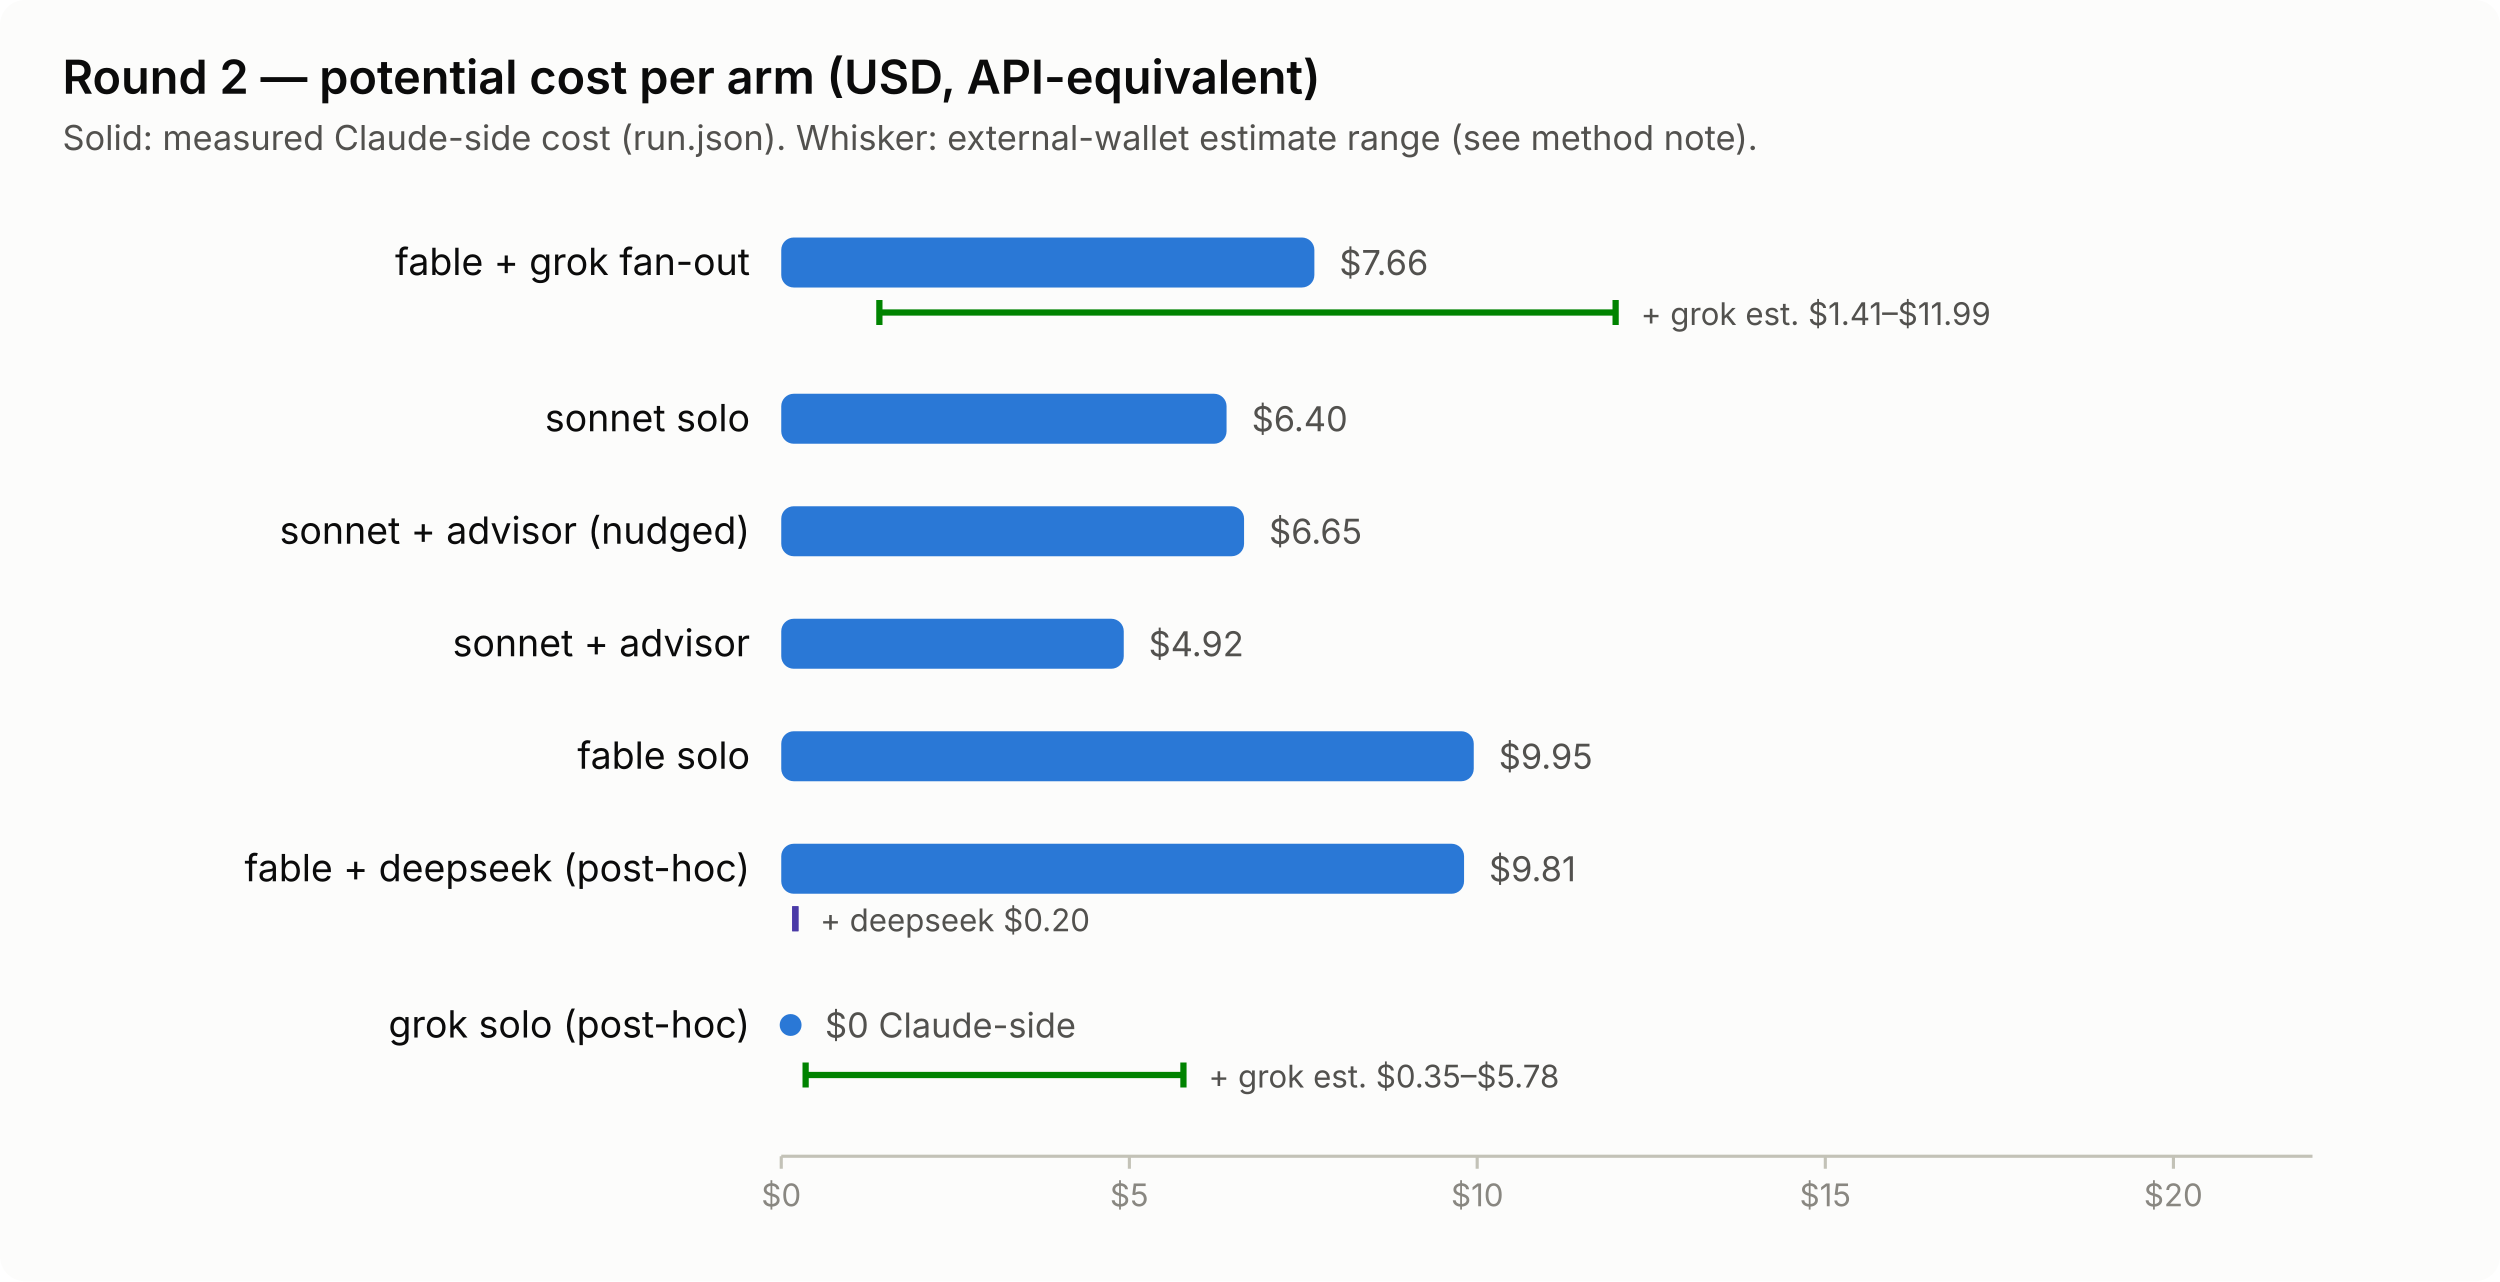
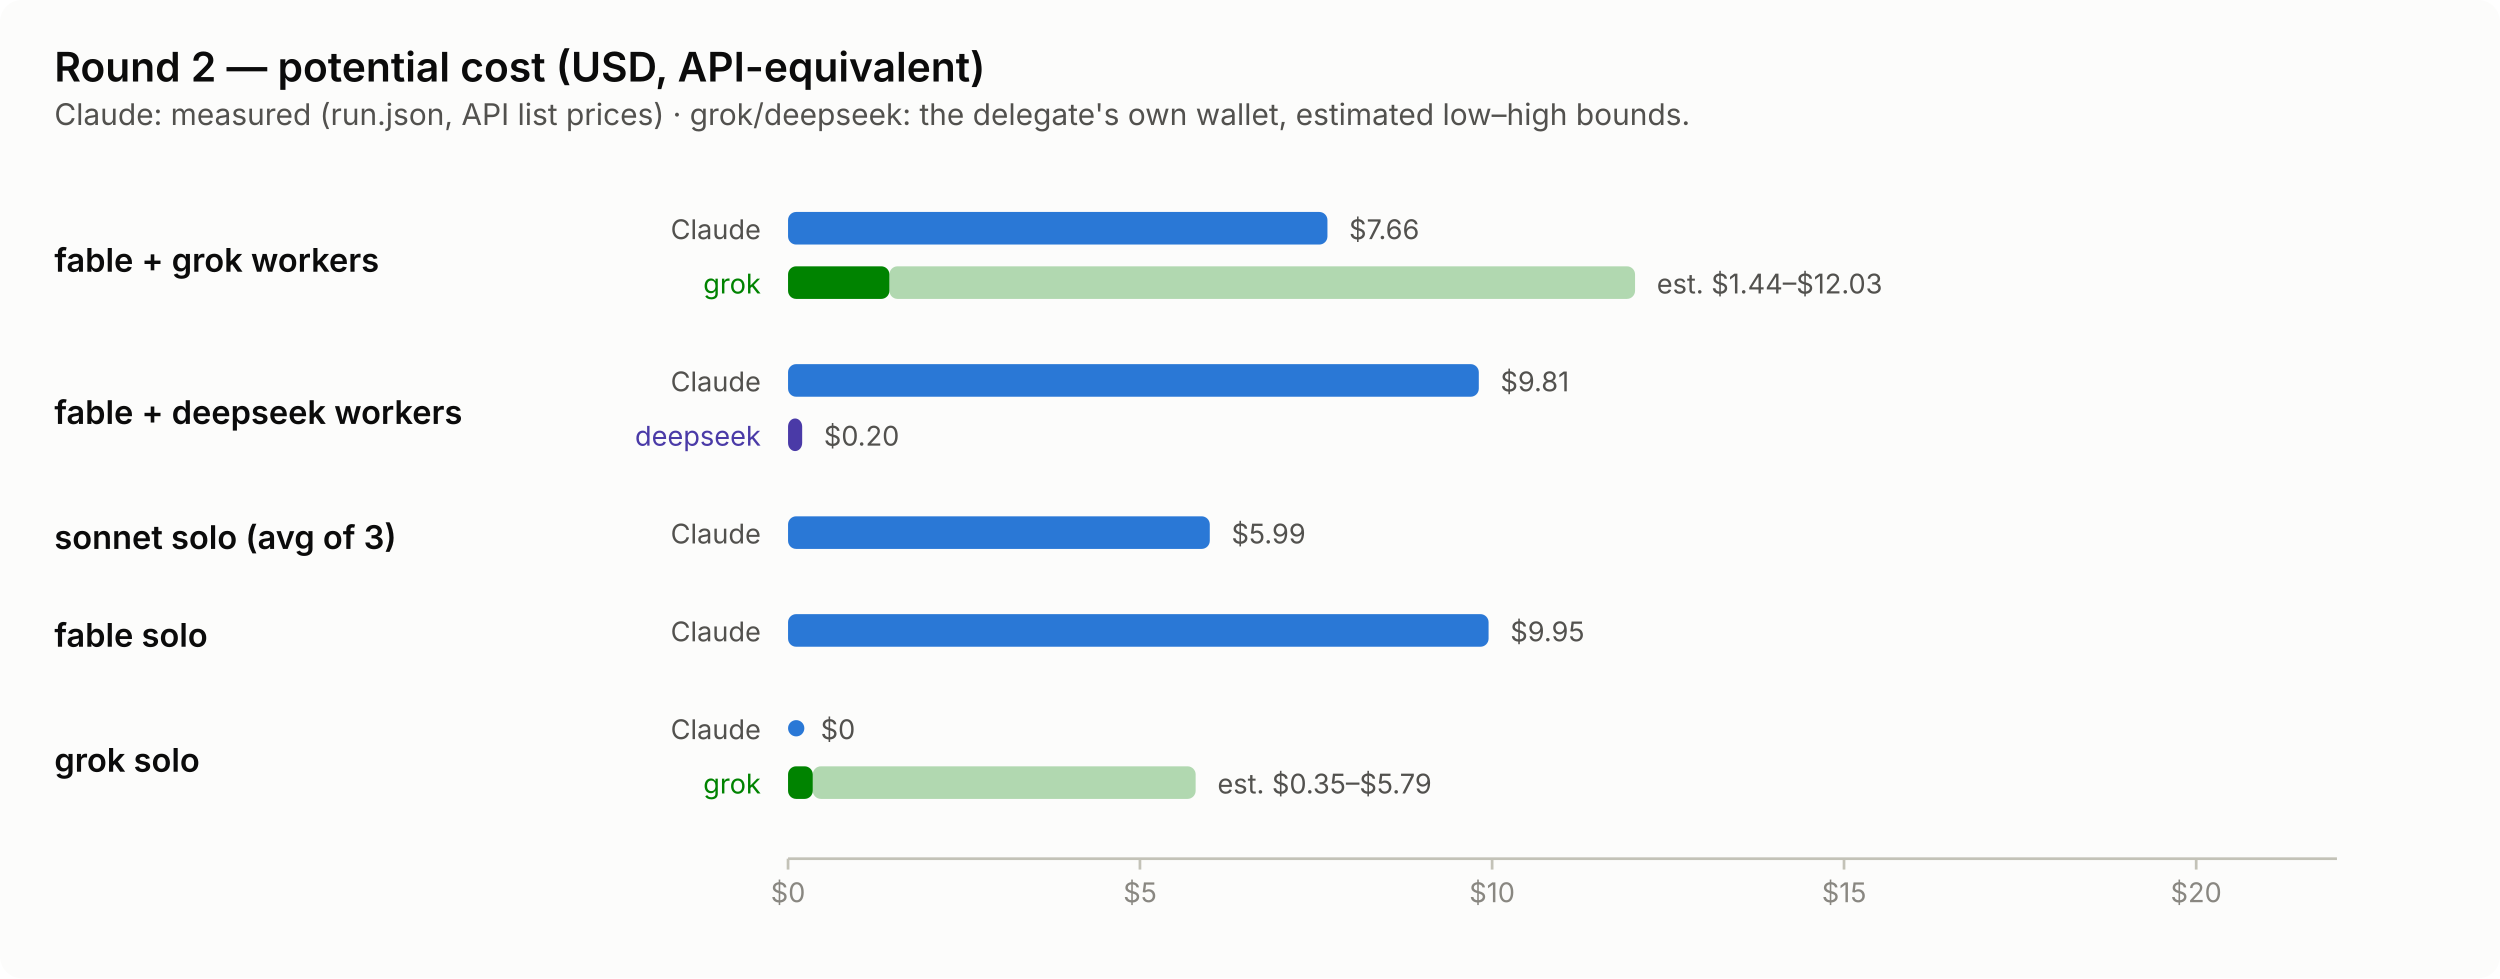
- <svg xmlns="http://www.w3.org/2000/svg" viewBox="0 0 800 410" width="800" height="410" role="img" aria-label="Round 2 potential cost per arm">
-   <rect width="800" height="410" rx="8" fill="#fcfcfb" />
-   <text x="20" y="30" font-size="15" fill="#0b0b0b" text-anchor="start" font-weight="600" font-family="system-ui,-apple-system,Segoe UI,sans-serif">Round 2 — potential cost per arm (USD, API-equivalent)</text>
-   <text x="20" y="48" font-size="11" fill="#52514e" text-anchor="start" font-weight="normal" font-family="system-ui,-apple-system,Segoe UI,sans-serif">Solid: measured Claude-side cost (run.json). Whisker: external-wallet estimate range (see method note).</text>
-   <text x="240" y="88" font-size="12" fill="#0b0b0b" text-anchor="end" font-weight="normal" font-family="system-ui,-apple-system,Segoe UI,sans-serif">fable + grok fan-out</text>
-   <rect x="250" y="76" width="170.6" height="16" rx="4" fill="#2a78d6" />
-   <text x="428.609" y="88" font-size="11" fill="#52514e" text-anchor="start" font-weight="normal" font-family="system-ui,-apple-system,Segoe UI,sans-serif">$7.66</text>
-   <line x1="281.4" y1="100" x2="517.0" y2="100" stroke="#008300" stroke-width="2" />
-   <line x1="281.4" y1="96" x2="281.4" y2="104" stroke="#008300" stroke-width="2" />
-   <line x1="517.0" y1="96" x2="517.0" y2="104" stroke="#008300" stroke-width="2" />
-   <text x="525.05" y="104" font-size="10" fill="#52514e" text-anchor="start" font-weight="normal" font-family="system-ui,-apple-system,Segoe UI,sans-serif">+ grok est. $1.41–$11.99</text>
-   <text x="240" y="138" font-size="12" fill="#0b0b0b" text-anchor="end" font-weight="normal" font-family="system-ui,-apple-system,Segoe UI,sans-serif">sonnet solo</text>
-   <rect x="250" y="126" width="142.5" height="16" rx="4" fill="#2a78d6" />
-   <text x="400.545" y="138" font-size="11" fill="#52514e" text-anchor="start" font-weight="normal" font-family="system-ui,-apple-system,Segoe UI,sans-serif">$6.40</text>
-   <text x="240" y="174" font-size="12" fill="#0b0b0b" text-anchor="end" font-weight="normal" font-family="system-ui,-apple-system,Segoe UI,sans-serif">sonnet + advisor (nudged)</text>
-   <rect x="250" y="162" width="148.1" height="16" rx="4" fill="#2a78d6" />
-   <text x="406.114" y="174" font-size="11" fill="#52514e" text-anchor="start" font-weight="normal" font-family="system-ui,-apple-system,Segoe UI,sans-serif">$6.65</text>
-   <text x="240" y="210" font-size="12" fill="#0b0b0b" text-anchor="end" font-weight="normal" font-family="system-ui,-apple-system,Segoe UI,sans-serif">sonnet + advisor</text>
-   <rect x="250" y="198" width="109.6" height="16" rx="4" fill="#2a78d6" />
-   <text x="367.582" y="210" font-size="11" fill="#52514e" text-anchor="start" font-weight="normal" font-family="system-ui,-apple-system,Segoe UI,sans-serif">$4.92</text>
-   <text x="240" y="246" font-size="12" fill="#0b0b0b" text-anchor="end" font-weight="normal" font-family="system-ui,-apple-system,Segoe UI,sans-serif">fable solo</text>
-   <rect x="250" y="234" width="221.6" height="16" rx="4" fill="#2a78d6" />
-   <text x="479.614" y="246" font-size="11" fill="#52514e" text-anchor="start" font-weight="normal" font-family="system-ui,-apple-system,Segoe UI,sans-serif">$9.95</text>
-   <text x="240" y="282" font-size="12" fill="#0b0b0b" text-anchor="end" font-weight="normal" font-family="system-ui,-apple-system,Segoe UI,sans-serif">fable + deepseek (post-hoc)</text>
-   <rect x="250" y="270" width="218.5" height="16" rx="4" fill="#2a78d6" />
-   <text x="476.495" y="282" font-size="11" fill="#52514e" text-anchor="start" font-weight="normal" font-family="system-ui,-apple-system,Segoe UI,sans-serif">$9.81</text>
-   <line x1="254.5" y1="294" x2="254.5" y2="294" stroke="#4a3aa7" stroke-width="2" />
-   <line x1="254.5" y1="290" x2="254.5" y2="298" stroke="#4a3aa7" stroke-width="2" />
-   <line x1="254.5" y1="290" x2="254.5" y2="298" stroke="#4a3aa7" stroke-width="2" />
-   <text x="262.455" y="298" font-size="10" fill="#52514e" text-anchor="start" font-weight="normal" font-family="system-ui,-apple-system,Segoe UI,sans-serif">+ deepseek $0.20</text>
-   <text x="240" y="332" font-size="12" fill="#0b0b0b" text-anchor="end" font-weight="normal" font-family="system-ui,-apple-system,Segoe UI,sans-serif">grok solo (post-hoc)</text>
-   <circle cx="253" cy="328" r="3.5" fill="#2a78d6" />
-   <text x="264" y="332" font-size="11" fill="#52514e" text-anchor="start" font-weight="normal" font-family="system-ui,-apple-system,Segoe UI,sans-serif">$0 Claude-side</text>
-   <line x1="257.8" y1="344" x2="378.7" y2="344" stroke="#008300" stroke-width="2" />
-   <line x1="257.8" y1="340" x2="257.8" y2="348" stroke="#008300" stroke-width="2" />
-   <line x1="378.7" y1="340" x2="378.7" y2="348" stroke="#008300" stroke-width="2" />
-   <text x="386.736" y="348" font-size="10" fill="#52514e" text-anchor="start" font-weight="normal" font-family="system-ui,-apple-system,Segoe UI,sans-serif">+ grok est. $0.35–$5.78</text>
-   <line x1="250" y1="370" x2="740" y2="370" stroke="#c3c2b7" />
-   <line x1="250.0" y1="370" x2="250.0" y2="374" stroke="#c3c2b7" />
-   <text x="250.0" y="386" font-size="10" fill="#898781" text-anchor="middle" font-weight="normal" font-family="system-ui,-apple-system,Segoe UI,sans-serif">$0</text>
-   <line x1="361.4" y1="370" x2="361.4" y2="374" stroke="#c3c2b7" />
-   <text x="361.364" y="386" font-size="10" fill="#898781" text-anchor="middle" font-weight="normal" font-family="system-ui,-apple-system,Segoe UI,sans-serif">$5</text>
-   <line x1="472.7" y1="370" x2="472.7" y2="374" stroke="#c3c2b7" />
-   <text x="472.727" y="386" font-size="10" fill="#898781" text-anchor="middle" font-weight="normal" font-family="system-ui,-apple-system,Segoe UI,sans-serif">$10</text>
-   <line x1="584.1" y1="370" x2="584.1" y2="374" stroke="#c3c2b7" />
-   <text x="584.091" y="386" font-size="10" fill="#898781" text-anchor="middle" font-weight="normal" font-family="system-ui,-apple-system,Segoe UI,sans-serif">$15</text>
-   <line x1="695.5" y1="370" x2="695.5" y2="374" stroke="#c3c2b7" />
-   <text x="695.455" y="386" font-size="10" fill="#898781" text-anchor="middle" font-weight="normal" font-family="system-ui,-apple-system,Segoe UI,sans-serif">$20</text>
+ <svg xmlns="http://www.w3.org/2000/svg" viewBox="0 0 920 360" width="920" height="360" role="img" aria-label="Round 2 potential cost per configuration">
+   <rect width="920" height="360" rx="8" fill="#fcfcfb" />
+   <text x="20" y="30" font-size="15" fill="#0b0b0b" text-anchor="start" font-weight="600" font-family="system-ui,-apple-system,Segoe UI,sans-serif">Round 2 — potential cost (USD, API-equivalent)</text>
+   <text x="20" y="46" font-size="11" fill="#52514e" text-anchor="start" font-weight="normal" font-family="system-ui,-apple-system,Segoe UI,sans-serif">Claude: measured (run.json, API list prices) · grok/deepseek: the delegate's own wallet, estimated low–high bounds.</text>
+   <text x="20" y="100.0" font-size="12" fill="#0b0b0b" text-anchor="start" font-weight="600" font-family="system-ui,-apple-system,Segoe UI,sans-serif">fable + grok workers</text>
+   <text x="280" y="88" font-size="10" fill="#52514e" text-anchor="end" font-weight="normal" font-family="system-ui,-apple-system,Segoe UI,sans-serif">Claude</text>
+   <rect x="290" y="78" width="198.5" height="12" rx="3" fill="#2a78d6" />
+   <text x="496.464" y="88" font-size="10" fill="#52514e" text-anchor="start" font-weight="normal" font-family="system-ui,-apple-system,Segoe UI,sans-serif">$7.66</text>
+   <text x="280" y="108" font-size="10" fill="#008300" text-anchor="end" font-weight="normal" font-family="system-ui,-apple-system,Segoe UI,sans-serif">grok</text>
+   <rect x="290" y="98" width="37.3" height="12" rx="3" fill="#008300" />
+   <rect x="327.3" y="98" width="274.4" height="12" rx="3" fill="#008300" opacity="0.3" />
+   <text x="609.686" y="108" font-size="10" fill="#52514e" text-anchor="start" font-weight="normal" font-family="system-ui,-apple-system,Segoe UI,sans-serif">est. $1.44–$12.03</text>
+   <text x="20" y="156.0" font-size="12" fill="#0b0b0b" text-anchor="start" font-weight="600" font-family="system-ui,-apple-system,Segoe UI,sans-serif">fable + deepseek workers</text>
+   <text x="280" y="144" font-size="10" fill="#52514e" text-anchor="end" font-weight="normal" font-family="system-ui,-apple-system,Segoe UI,sans-serif">Claude</text>
+   <rect x="290" y="134" width="254.2" height="12" rx="3" fill="#2a78d6" />
+   <text x="552.168" y="144" font-size="10" fill="#52514e" text-anchor="start" font-weight="normal" font-family="system-ui,-apple-system,Segoe UI,sans-serif">$9.81</text>
+   <text x="280" y="164" font-size="10" fill="#4a3aa7" text-anchor="end" font-weight="normal" font-family="system-ui,-apple-system,Segoe UI,sans-serif">deepseek</text>
+   <rect x="290" y="154" width="5.2" height="12" rx="3" fill="#4a3aa7" />
+   <text x="303.182" y="164" font-size="10" fill="#52514e" text-anchor="start" font-weight="normal" font-family="system-ui,-apple-system,Segoe UI,sans-serif">$0.20</text>
+   <text x="20" y="202.0" font-size="12" fill="#0b0b0b" text-anchor="start" font-weight="600" font-family="system-ui,-apple-system,Segoe UI,sans-serif">sonnet solo (avg of 3)</text>
+   <text x="280" y="200" font-size="10" fill="#52514e" text-anchor="end" font-weight="normal" font-family="system-ui,-apple-system,Segoe UI,sans-serif">Claude</text>
+   <rect x="290" y="190" width="155.2" height="12" rx="3" fill="#2a78d6" />
+   <text x="453.195" y="200" font-size="10" fill="#52514e" text-anchor="start" font-weight="normal" font-family="system-ui,-apple-system,Segoe UI,sans-serif">$5.99</text>
+   <text x="20" y="238.0" font-size="12" fill="#0b0b0b" text-anchor="start" font-weight="600" font-family="system-ui,-apple-system,Segoe UI,sans-serif">fable solo</text>
+   <text x="280" y="236" font-size="10" fill="#52514e" text-anchor="end" font-weight="normal" font-family="system-ui,-apple-system,Segoe UI,sans-serif">Claude</text>
+   <rect x="290" y="226" width="257.8" height="12" rx="3" fill="#2a78d6" />
+   <text x="555.795" y="236" font-size="10" fill="#52514e" text-anchor="start" font-weight="normal" font-family="system-ui,-apple-system,Segoe UI,sans-serif">$9.95</text>
+   <text x="20" y="284.0" font-size="12" fill="#0b0b0b" text-anchor="start" font-weight="600" font-family="system-ui,-apple-system,Segoe UI,sans-serif">grok solo</text>
+   <text x="280" y="272" font-size="10" fill="#52514e" text-anchor="end" font-weight="normal" font-family="system-ui,-apple-system,Segoe UI,sans-serif">Claude</text>
+   <circle cx="293" cy="268" r="3" fill="#2a78d6" />
+   <text x="302" y="272" font-size="10" fill="#52514e" text-anchor="start" font-weight="normal" font-family="system-ui,-apple-system,Segoe UI,sans-serif">$0</text>
+   <text x="280" y="292" font-size="10" fill="#008300" text-anchor="end" font-weight="normal" font-family="system-ui,-apple-system,Segoe UI,sans-serif">grok</text>
+   <rect x="290" y="282" width="9.1" height="12" rx="3" fill="#008300" />
+   <rect x="299.1" y="282" width="140.9" height="12" rx="3" fill="#008300" opacity="0.3" />
+   <text x="448.014" y="292" font-size="10" fill="#52514e" text-anchor="start" font-weight="normal" font-family="system-ui,-apple-system,Segoe UI,sans-serif">est. $0.35–$5.79</text>
+   <line x1="290" y1="316" x2="860" y2="316" stroke="#c3c2b7" />
+   <line x1="290.0" y1="316" x2="290.0" y2="320" stroke="#c3c2b7" />
+   <text x="290.0" y="332" font-size="10" fill="#898781" text-anchor="middle" font-weight="normal" font-family="system-ui,-apple-system,Segoe UI,sans-serif">$0</text>
+   <line x1="419.5" y1="316" x2="419.5" y2="320" stroke="#c3c2b7" />
+   <text x="419.545" y="332" font-size="10" fill="#898781" text-anchor="middle" font-weight="normal" font-family="system-ui,-apple-system,Segoe UI,sans-serif">$5</text>
+   <line x1="549.1" y1="316" x2="549.1" y2="320" stroke="#c3c2b7" />
+   <text x="549.091" y="332" font-size="10" fill="#898781" text-anchor="middle" font-weight="normal" font-family="system-ui,-apple-system,Segoe UI,sans-serif">$10</text>
+   <line x1="678.6" y1="316" x2="678.6" y2="320" stroke="#c3c2b7" />
+   <text x="678.636" y="332" font-size="10" fill="#898781" text-anchor="middle" font-weight="normal" font-family="system-ui,-apple-system,Segoe UI,sans-serif">$15</text>
+   <line x1="808.2" y1="316" x2="808.2" y2="320" stroke="#c3c2b7" />
+   <text x="808.182" y="332" font-size="10" fill="#898781" text-anchor="middle" font-weight="normal" font-family="system-ui,-apple-system,Segoe UI,sans-serif">$20</text>
</svg>
